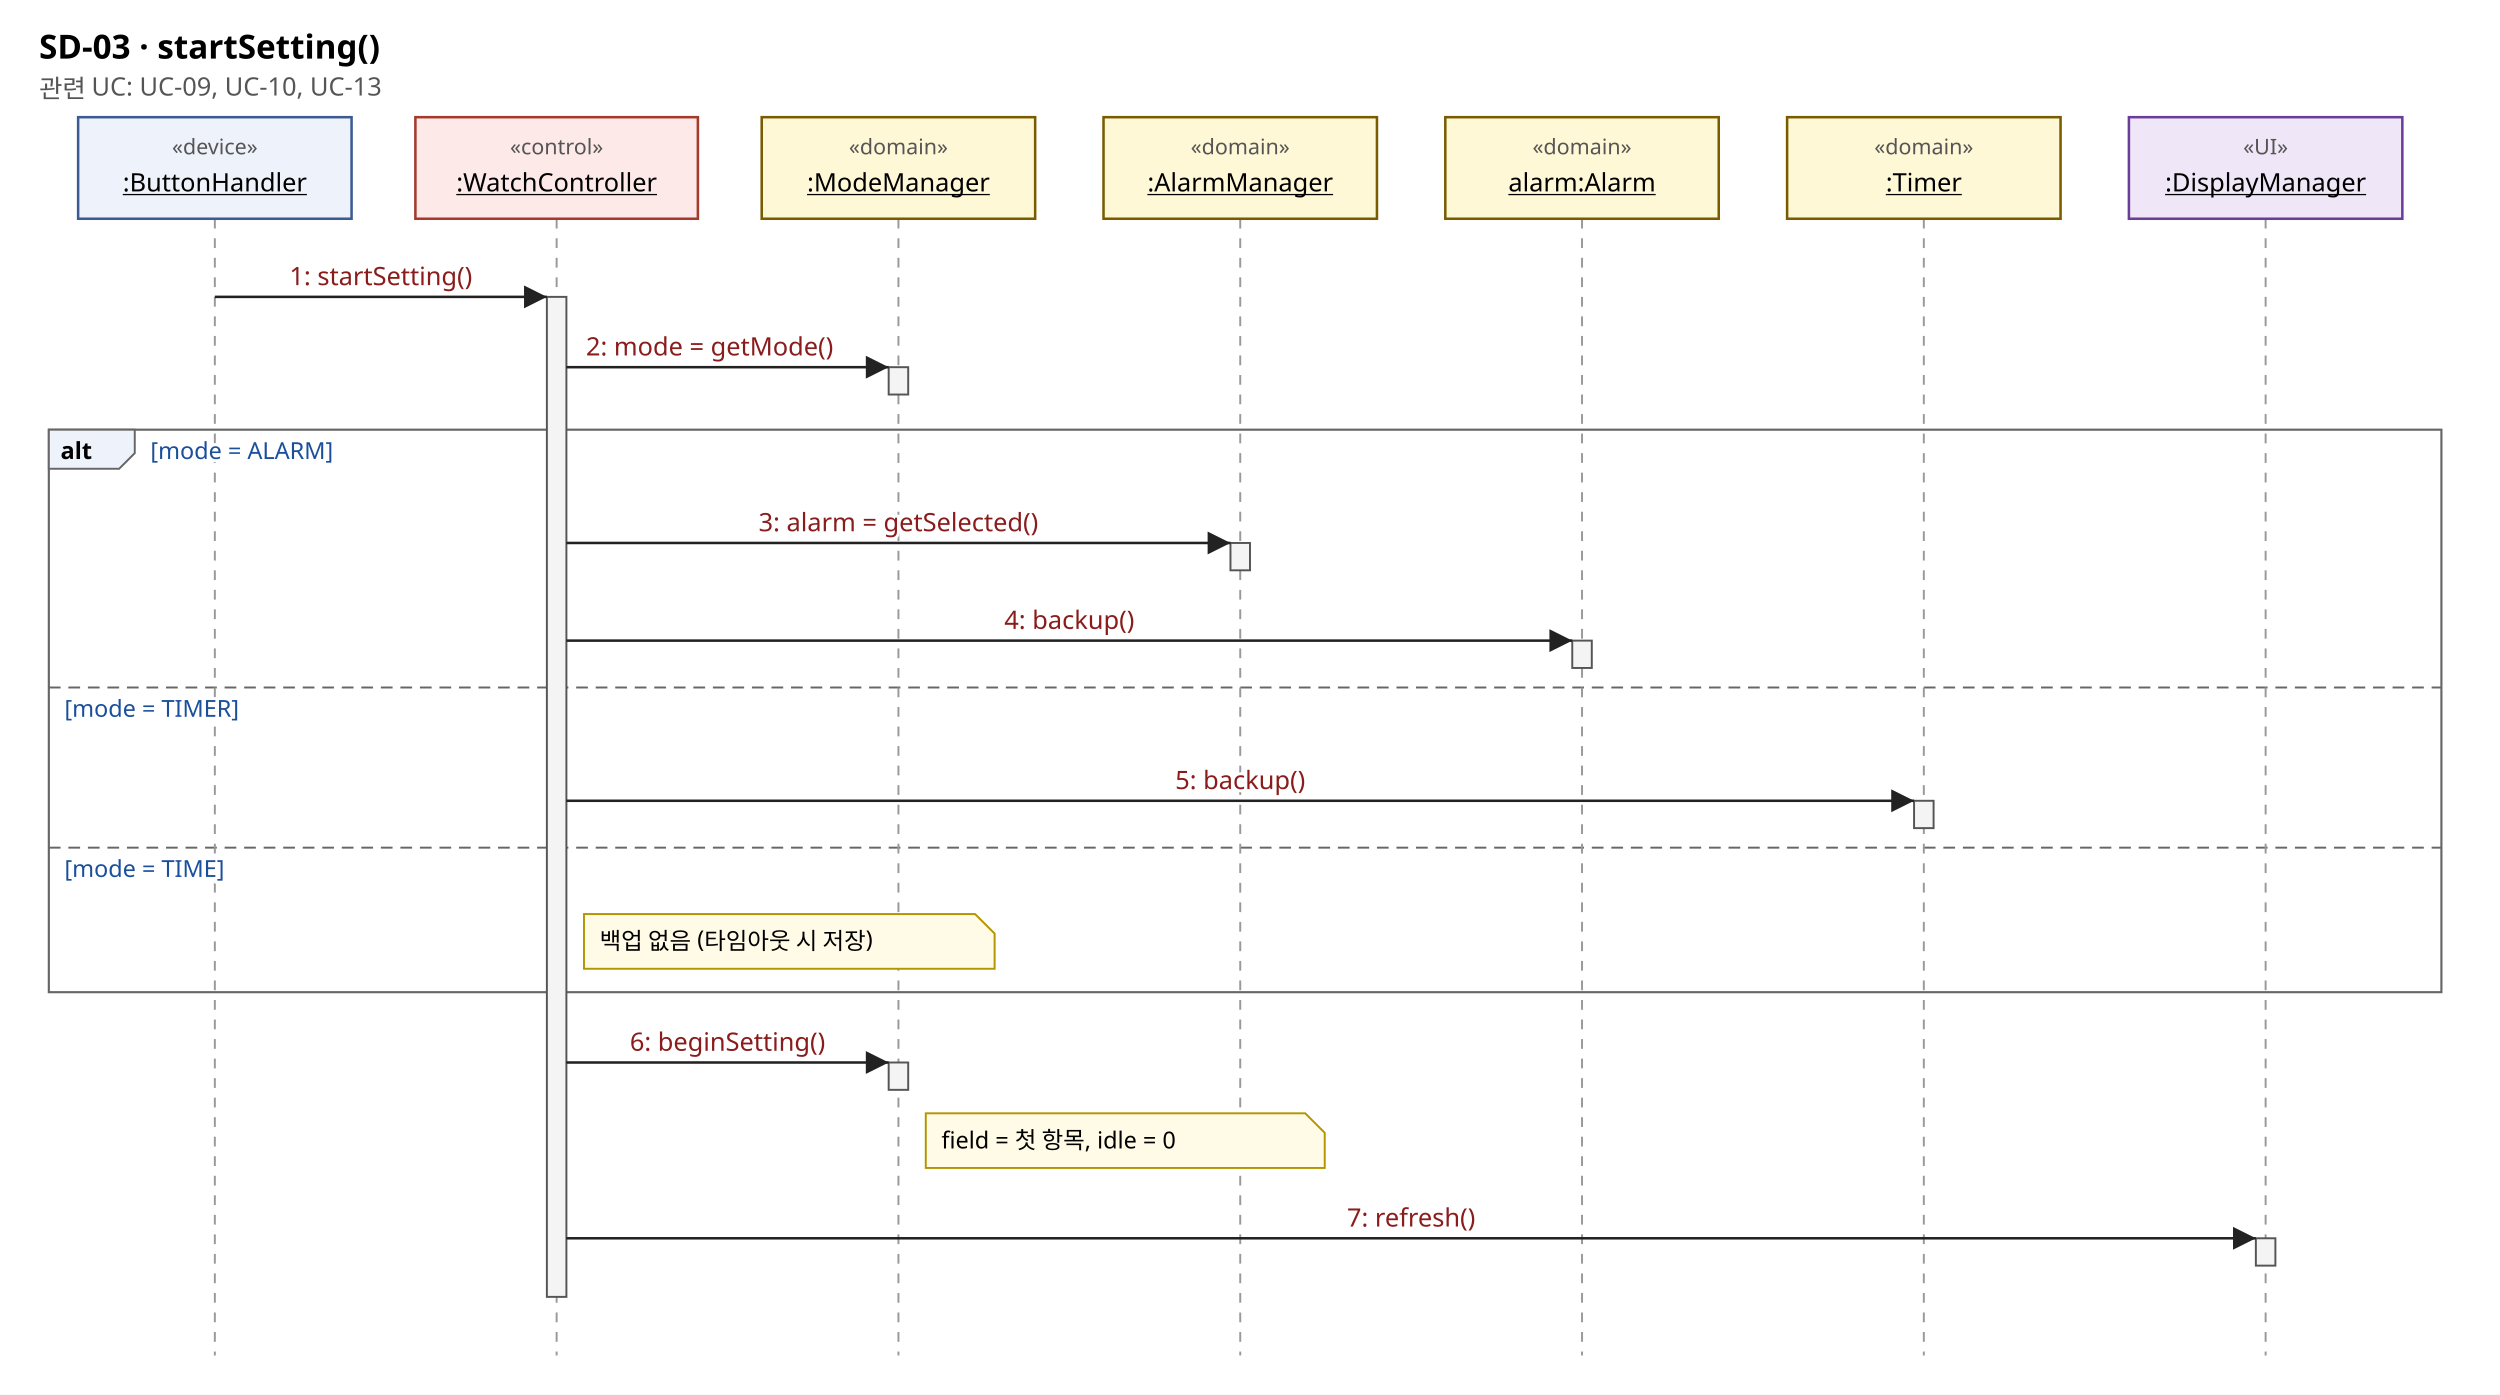
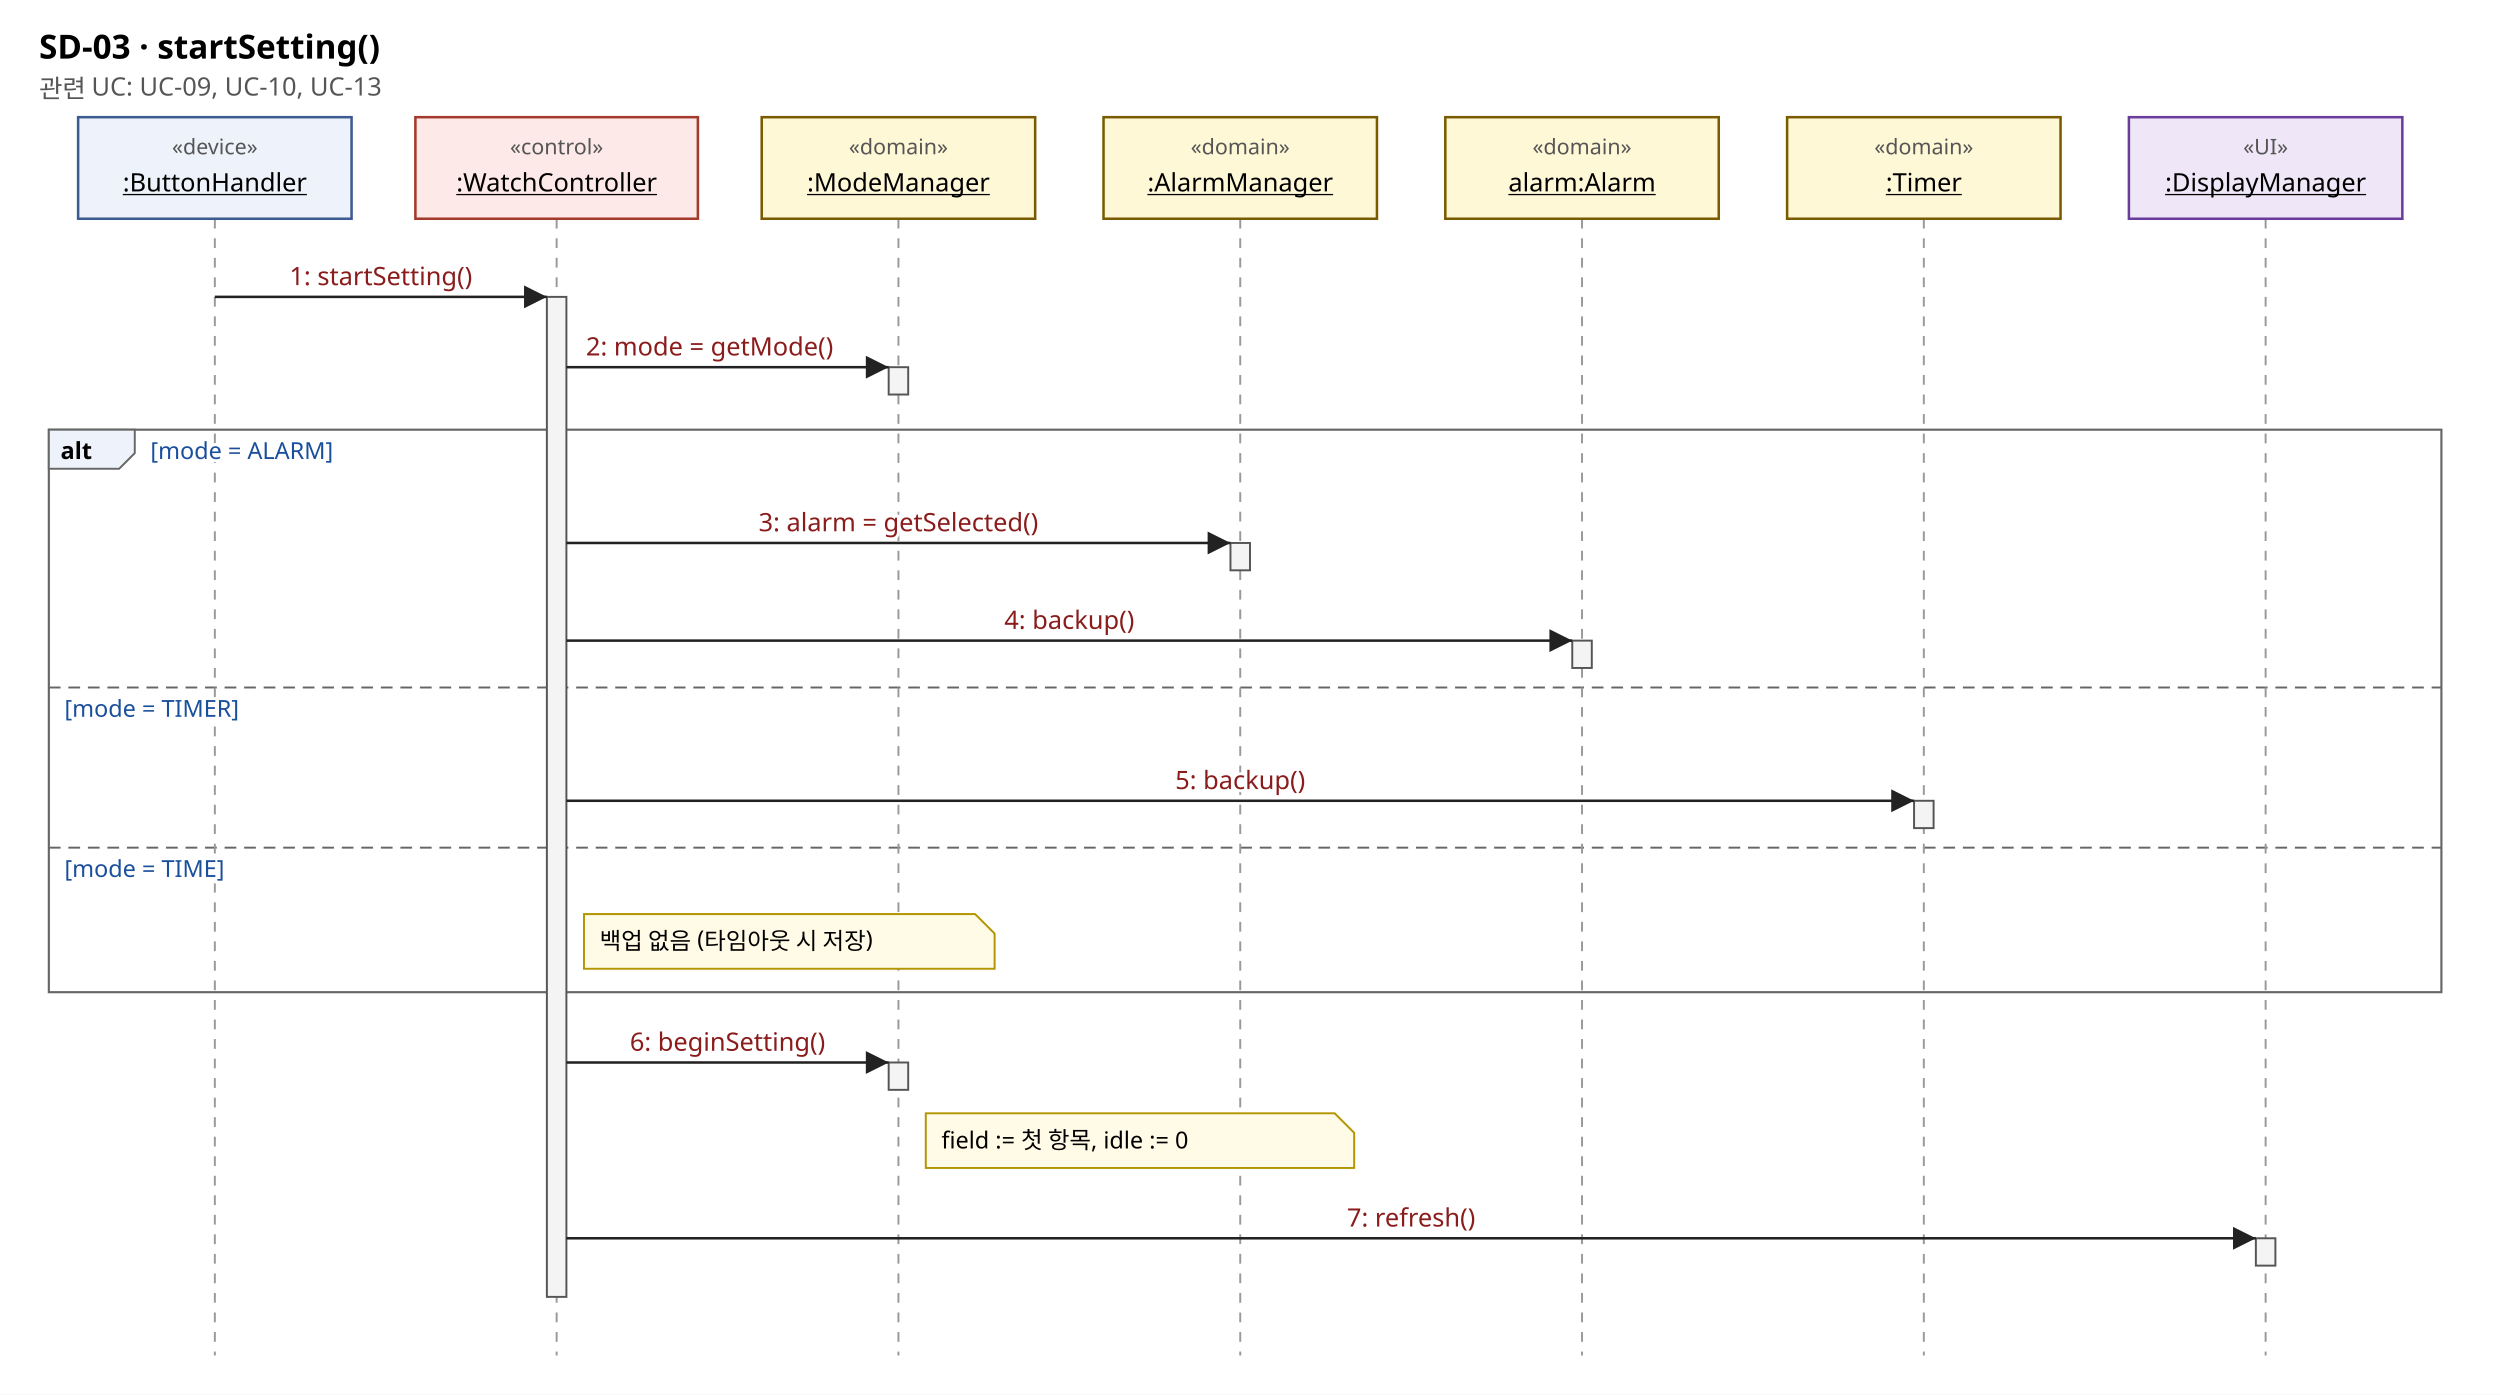
<svg xmlns="http://www.w3.org/2000/svg" width="1280" height="714" viewBox="0 0 1280 714" font-family="Malgun Gothic, Apple SD Gothic Neo, Noto Sans KR, WenQuanYi Zen Hei, sans-serif">
  <defs>
    <marker id="f" viewBox="0 0 10 10" refX="10" refY="5" markerWidth="9" markerHeight="9" orient="auto">
      <path d="M0,0 L10,5 L0,10 z" fill="#222" />
    </marker>
  </defs>
  <rect width="1280" height="714" fill="#fff" />
  <text x="20" y="30" font-size="17" font-weight="bold">SD-03 · startSetting()</text>
  <text x="20" y="50" font-size="13" fill="#555">관련 UC: UC-09, UC-10, UC-13</text>
  <rect x="25" y="220" width="1225" height="288" fill="none" stroke="#666" stroke-width="1.1" />
  <path d="M25,220 h44 v12 l-8,8 h-36 z" fill="#eef2fa" stroke="#666" />
  <text x="31" y="235" font-size="12" font-weight="bold">alt</text>
  <line x1="25" y1="352" x2="1250" y2="352" stroke="#666" stroke-dasharray="6 4" />
  <line x1="25" y1="434" x2="1250" y2="434" stroke="#666" stroke-dasharray="6 4" />
  <line x1="110" y1="112" x2="110" y2="694" stroke="#999" stroke-dasharray="5 5" />
  <rect x="40.0" y="60" width="140" height="52" fill="#eef2fa" stroke="#3b5b92" stroke-width="1.3" />
  <text x="110" y="79" text-anchor="middle" font-size="11" fill="#555">«device»</text>
  <text x="110" y="98" text-anchor="middle" font-size="13" text-decoration="underline">:ButtonHandler</text>
  <line x1="285" y1="112" x2="285" y2="694" stroke="#999" stroke-dasharray="5 5" />
  <rect x="212.68" y="60" width="144.64" height="52" fill="#fde9e7" stroke="#a33a2c" stroke-width="1.3" />
  <text x="285" y="79" text-anchor="middle" font-size="11" fill="#555">«control»</text>
  <text x="285" y="98" text-anchor="middle" font-size="13" text-decoration="underline">:WatchController</text>
  <line x1="460" y1="112" x2="460" y2="694" stroke="#999" stroke-dasharray="5 5" />
  <rect x="390.0" y="60" width="140" height="52" fill="#fff8d6" stroke="#7a5c00" stroke-width="1.3" />
  <text x="460" y="79" text-anchor="middle" font-size="11" fill="#555">«domain»</text>
  <text x="460" y="98" text-anchor="middle" font-size="13" text-decoration="underline">:ModeManager</text>
  <line x1="635" y1="112" x2="635" y2="694" stroke="#999" stroke-dasharray="5 5" />
  <rect x="565.0" y="60" width="140" height="52" fill="#fff8d6" stroke="#7a5c00" stroke-width="1.3" />
  <text x="635" y="79" text-anchor="middle" font-size="11" fill="#555">«domain»</text>
  <text x="635" y="98" text-anchor="middle" font-size="13" text-decoration="underline">:AlarmManager</text>
  <line x1="810" y1="112" x2="810" y2="694" stroke="#999" stroke-dasharray="5 5" />
  <rect x="740.0" y="60" width="140" height="52" fill="#fff8d6" stroke="#7a5c00" stroke-width="1.3" />
  <text x="810" y="79" text-anchor="middle" font-size="11" fill="#555">«domain»</text>
  <text x="810" y="98" text-anchor="middle" font-size="13" text-decoration="underline">alarm:Alarm</text>
  <line x1="985" y1="112" x2="985" y2="694" stroke="#999" stroke-dasharray="5 5" />
  <rect x="915.0" y="60" width="140" height="52" fill="#fff8d6" stroke="#7a5c00" stroke-width="1.3" />
  <text x="985" y="79" text-anchor="middle" font-size="11" fill="#555">«domain»</text>
  <text x="985" y="98" text-anchor="middle" font-size="13" text-decoration="underline">:Timer</text>
  <line x1="1160" y1="112" x2="1160" y2="694" stroke="#999" stroke-dasharray="5 5" />
  <rect x="1090.0" y="60" width="140" height="52" fill="#efe7f7" stroke="#6a3d9a" stroke-width="1.3" />
  <text x="1160" y="79" text-anchor="middle" font-size="11" fill="#555">«UI»</text>
  <text x="1160" y="98" text-anchor="middle" font-size="13" text-decoration="underline">:DisplayManager</text>
  <rect x="455" y="188" width="10" height="14" fill="#f4f4f4" stroke="#555" />
  <rect x="630" y="278" width="10" height="14" fill="#f4f4f4" stroke="#555" />
  <rect x="805" y="328" width="10" height="14" fill="#f4f4f4" stroke="#555" />
  <rect x="980" y="410" width="10" height="14" fill="#f4f4f4" stroke="#555" />
  <rect x="455" y="544" width="10" height="14" fill="#f4f4f4" stroke="#555" />
  <rect x="1155" y="634" width="10" height="14" fill="#f4f4f4" stroke="#555" />
  <rect x="280" y="152" width="10" height="512" fill="#f4f4f4" stroke="#555" />
  <line x1="110" y1="152" x2="280" y2="152" stroke="#222" stroke-width="1.3" marker-end="url(#f)" />
  <text x="195.0" y="146" text-anchor="middle" font-size="13" fill="#8a1c1c" stroke="#fff" stroke-width="3" paint-order="stroke">1: startSetting()</text>
  <line x1="290" y1="188" x2="455" y2="188" stroke="#222" stroke-width="1.3" marker-end="url(#f)" />
  <text x="300" y="182" font-size="13" fill="#8a1c1c" stroke="#fff" stroke-width="3" paint-order="stroke">2: mode = getMode()</text>
  <line x1="290" y1="278" x2="630" y2="278" stroke="#222" stroke-width="1.3" marker-end="url(#f)" />
  <text x="460.0" y="272" text-anchor="middle" font-size="13" fill="#8a1c1c" stroke="#fff" stroke-width="3" paint-order="stroke">3: alarm = getSelected()</text>
  <line x1="290" y1="328" x2="805" y2="328" stroke="#222" stroke-width="1.3" marker-end="url(#f)" />
  <text x="547.5" y="322" text-anchor="middle" font-size="13" fill="#8a1c1c" stroke="#fff" stroke-width="3" paint-order="stroke">4: backup()</text>
  <line x1="290" y1="410" x2="980" y2="410" stroke="#222" stroke-width="1.3" marker-end="url(#f)" />
  <text x="635.0" y="404" text-anchor="middle" font-size="13" fill="#8a1c1c" stroke="#fff" stroke-width="3" paint-order="stroke">5: backup()</text>
  <path d="M299,468 h200.24 l10,10 v18 h-210.24 z" fill="#fffbe6" stroke="#b39500" />
  <text x="307" y="486" font-size="12">백업 없음 (타임아웃 시 저장)</text>
  <line x1="290" y1="544" x2="455" y2="544" stroke="#222" stroke-width="1.3" marker-end="url(#f)" />
  <text x="372.5" y="538" text-anchor="middle" font-size="13" fill="#8a1c1c" stroke="#fff" stroke-width="3" paint-order="stroke">6: beginSetting()</text>
-   <path d="M474,570 h194.26 l10,10 v18 h-204.26 z" fill="#fffbe6" stroke="#b39500" />
-   <text x="482" y="588" font-size="12">field = 첫 항목, idle = 0</text>
+   <path d="M474,570 h209.34 l10,10 v18 h-219.34 z" fill="#fffbe6" stroke="#b39500" />
+   <text x="482" y="588" font-size="12">field := 첫 항목, idle := 0</text>
  <line x1="290" y1="634" x2="1155" y2="634" stroke="#222" stroke-width="1.3" marker-end="url(#f)" />
  <text x="722.5" y="628" text-anchor="middle" font-size="13" fill="#8a1c1c" stroke="#fff" stroke-width="3" paint-order="stroke">7: refresh()</text>
  <text x="77" y="235" font-size="12" fill="#1a4f9c" stroke="#fff" stroke-width="3" paint-order="stroke">[mode = ALARM]</text>
  <text x="33" y="367" font-size="12" fill="#1a4f9c" stroke="#fff" stroke-width="3" paint-order="stroke">[mode = TIMER]</text>
  <text x="33" y="449" font-size="12" fill="#1a4f9c" stroke="#fff" stroke-width="3" paint-order="stroke">[mode = TIME]</text>
</svg>
